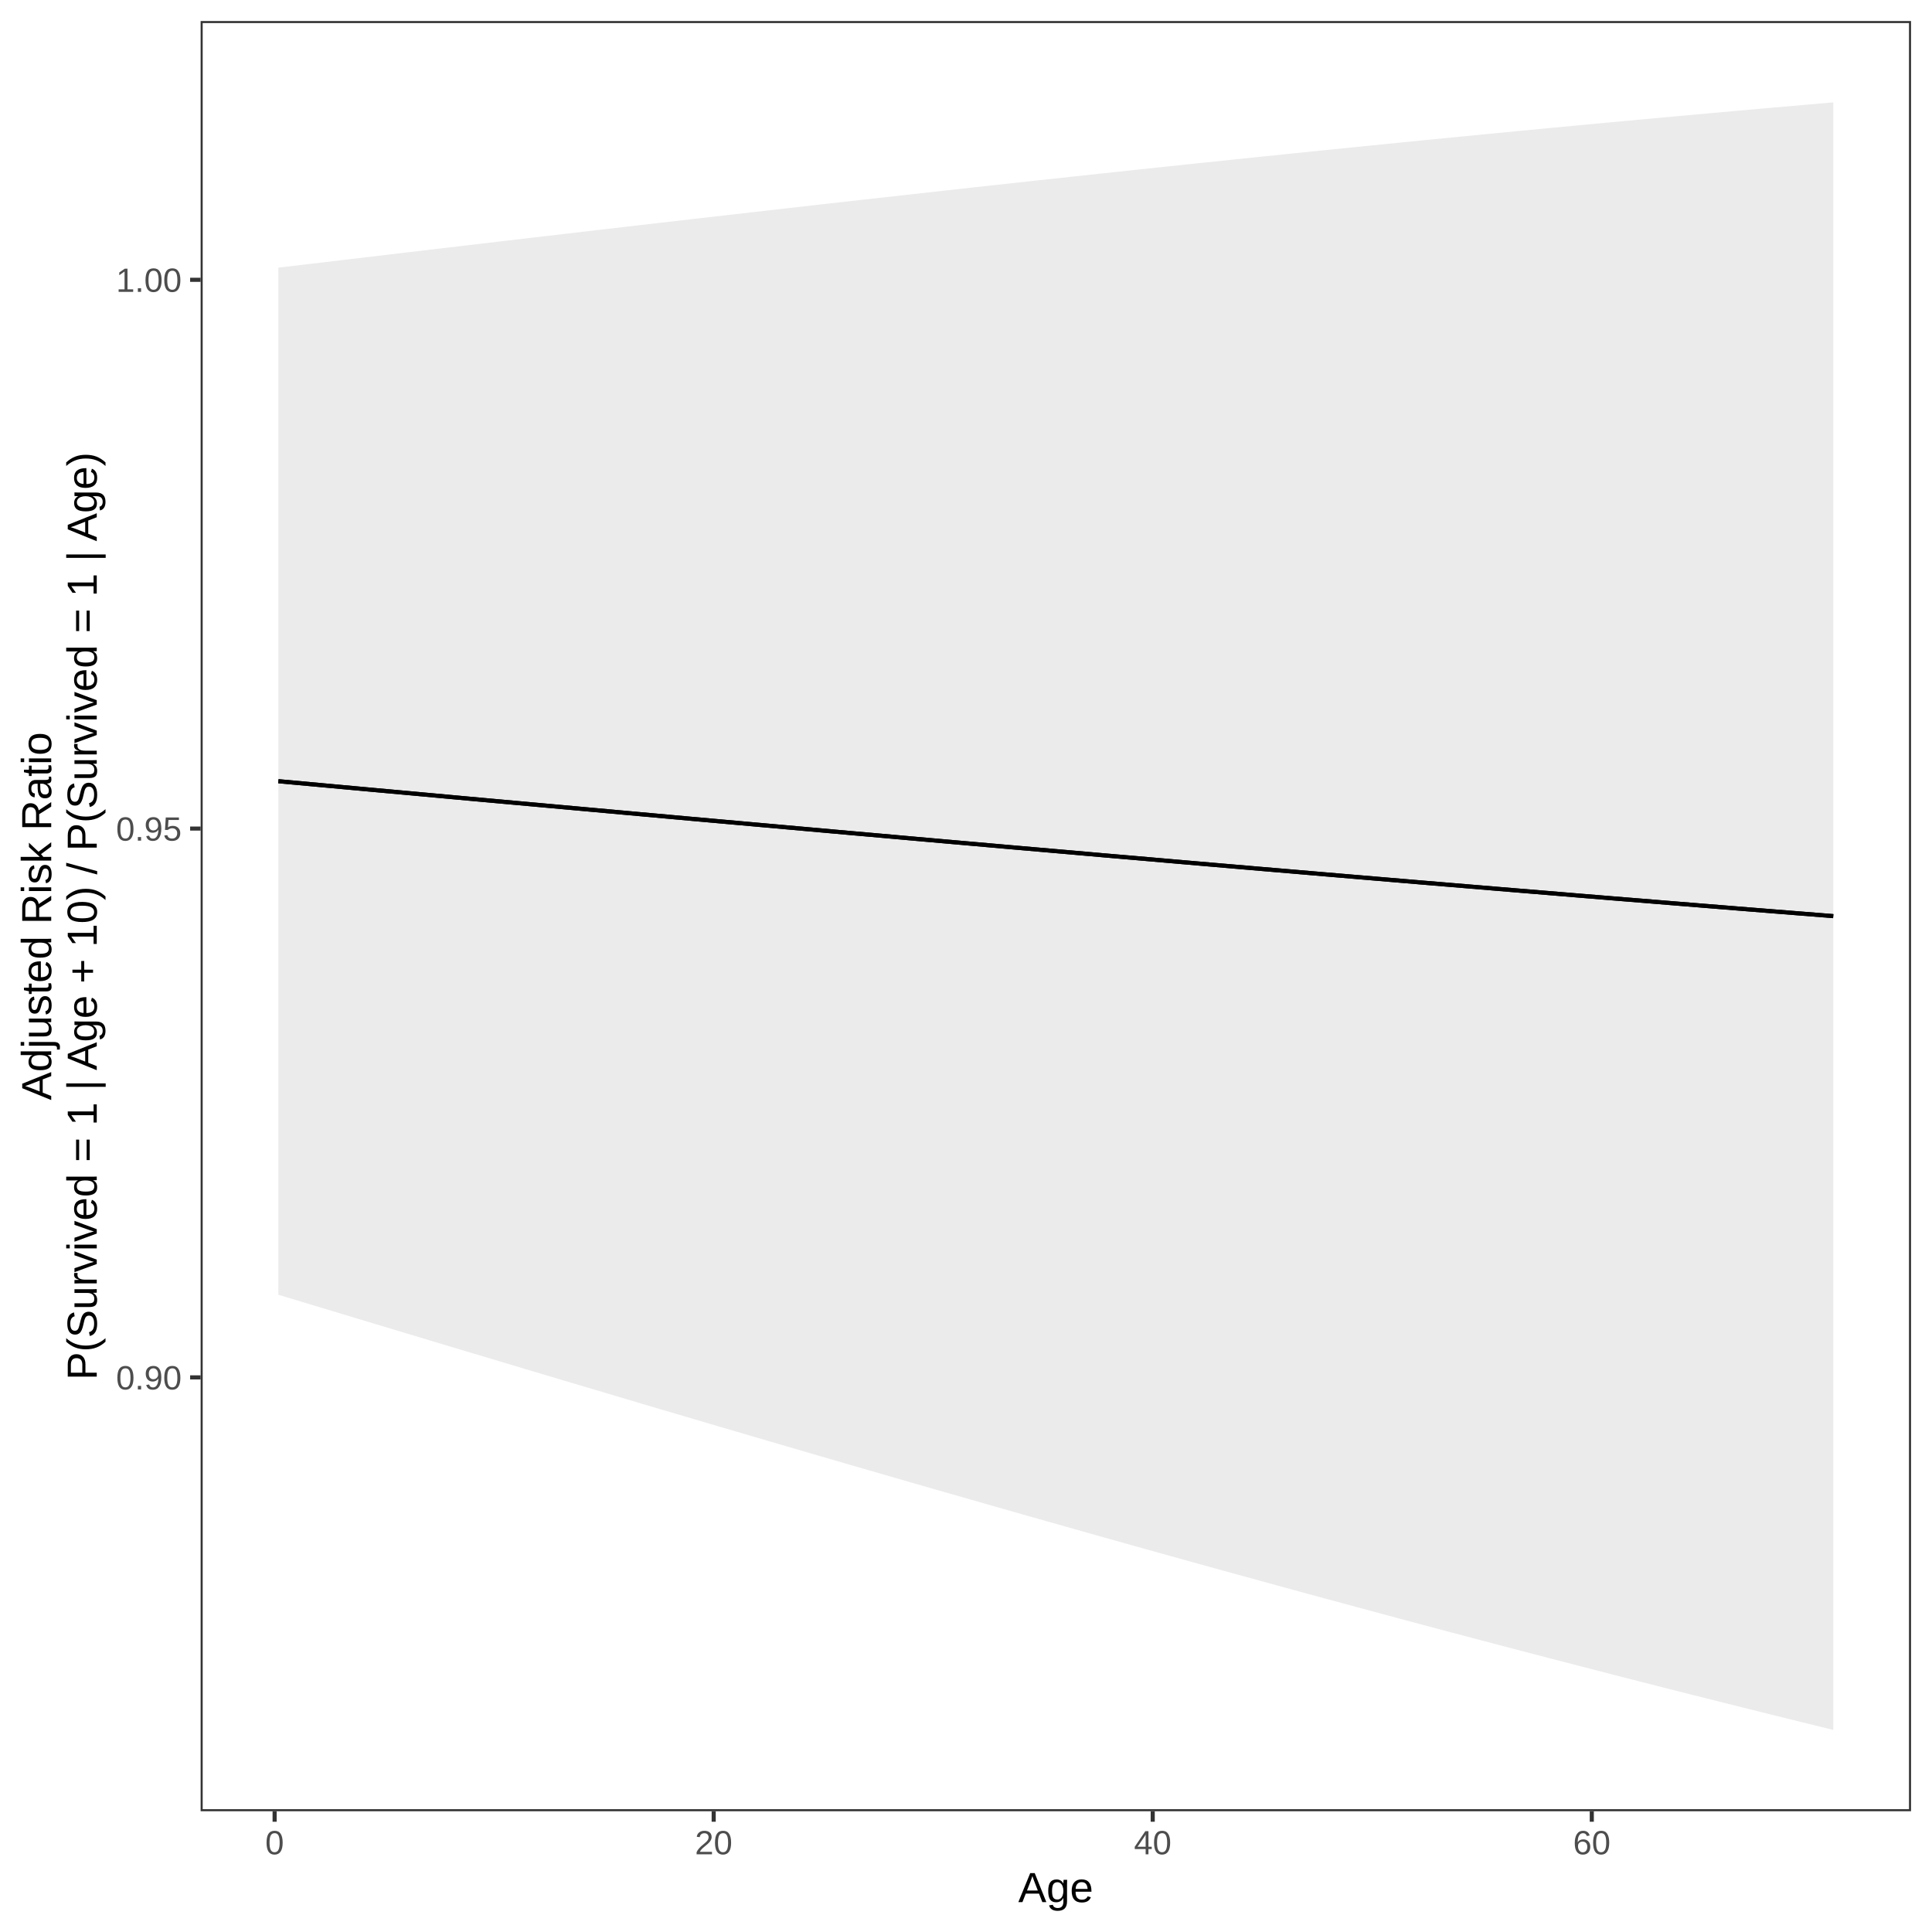
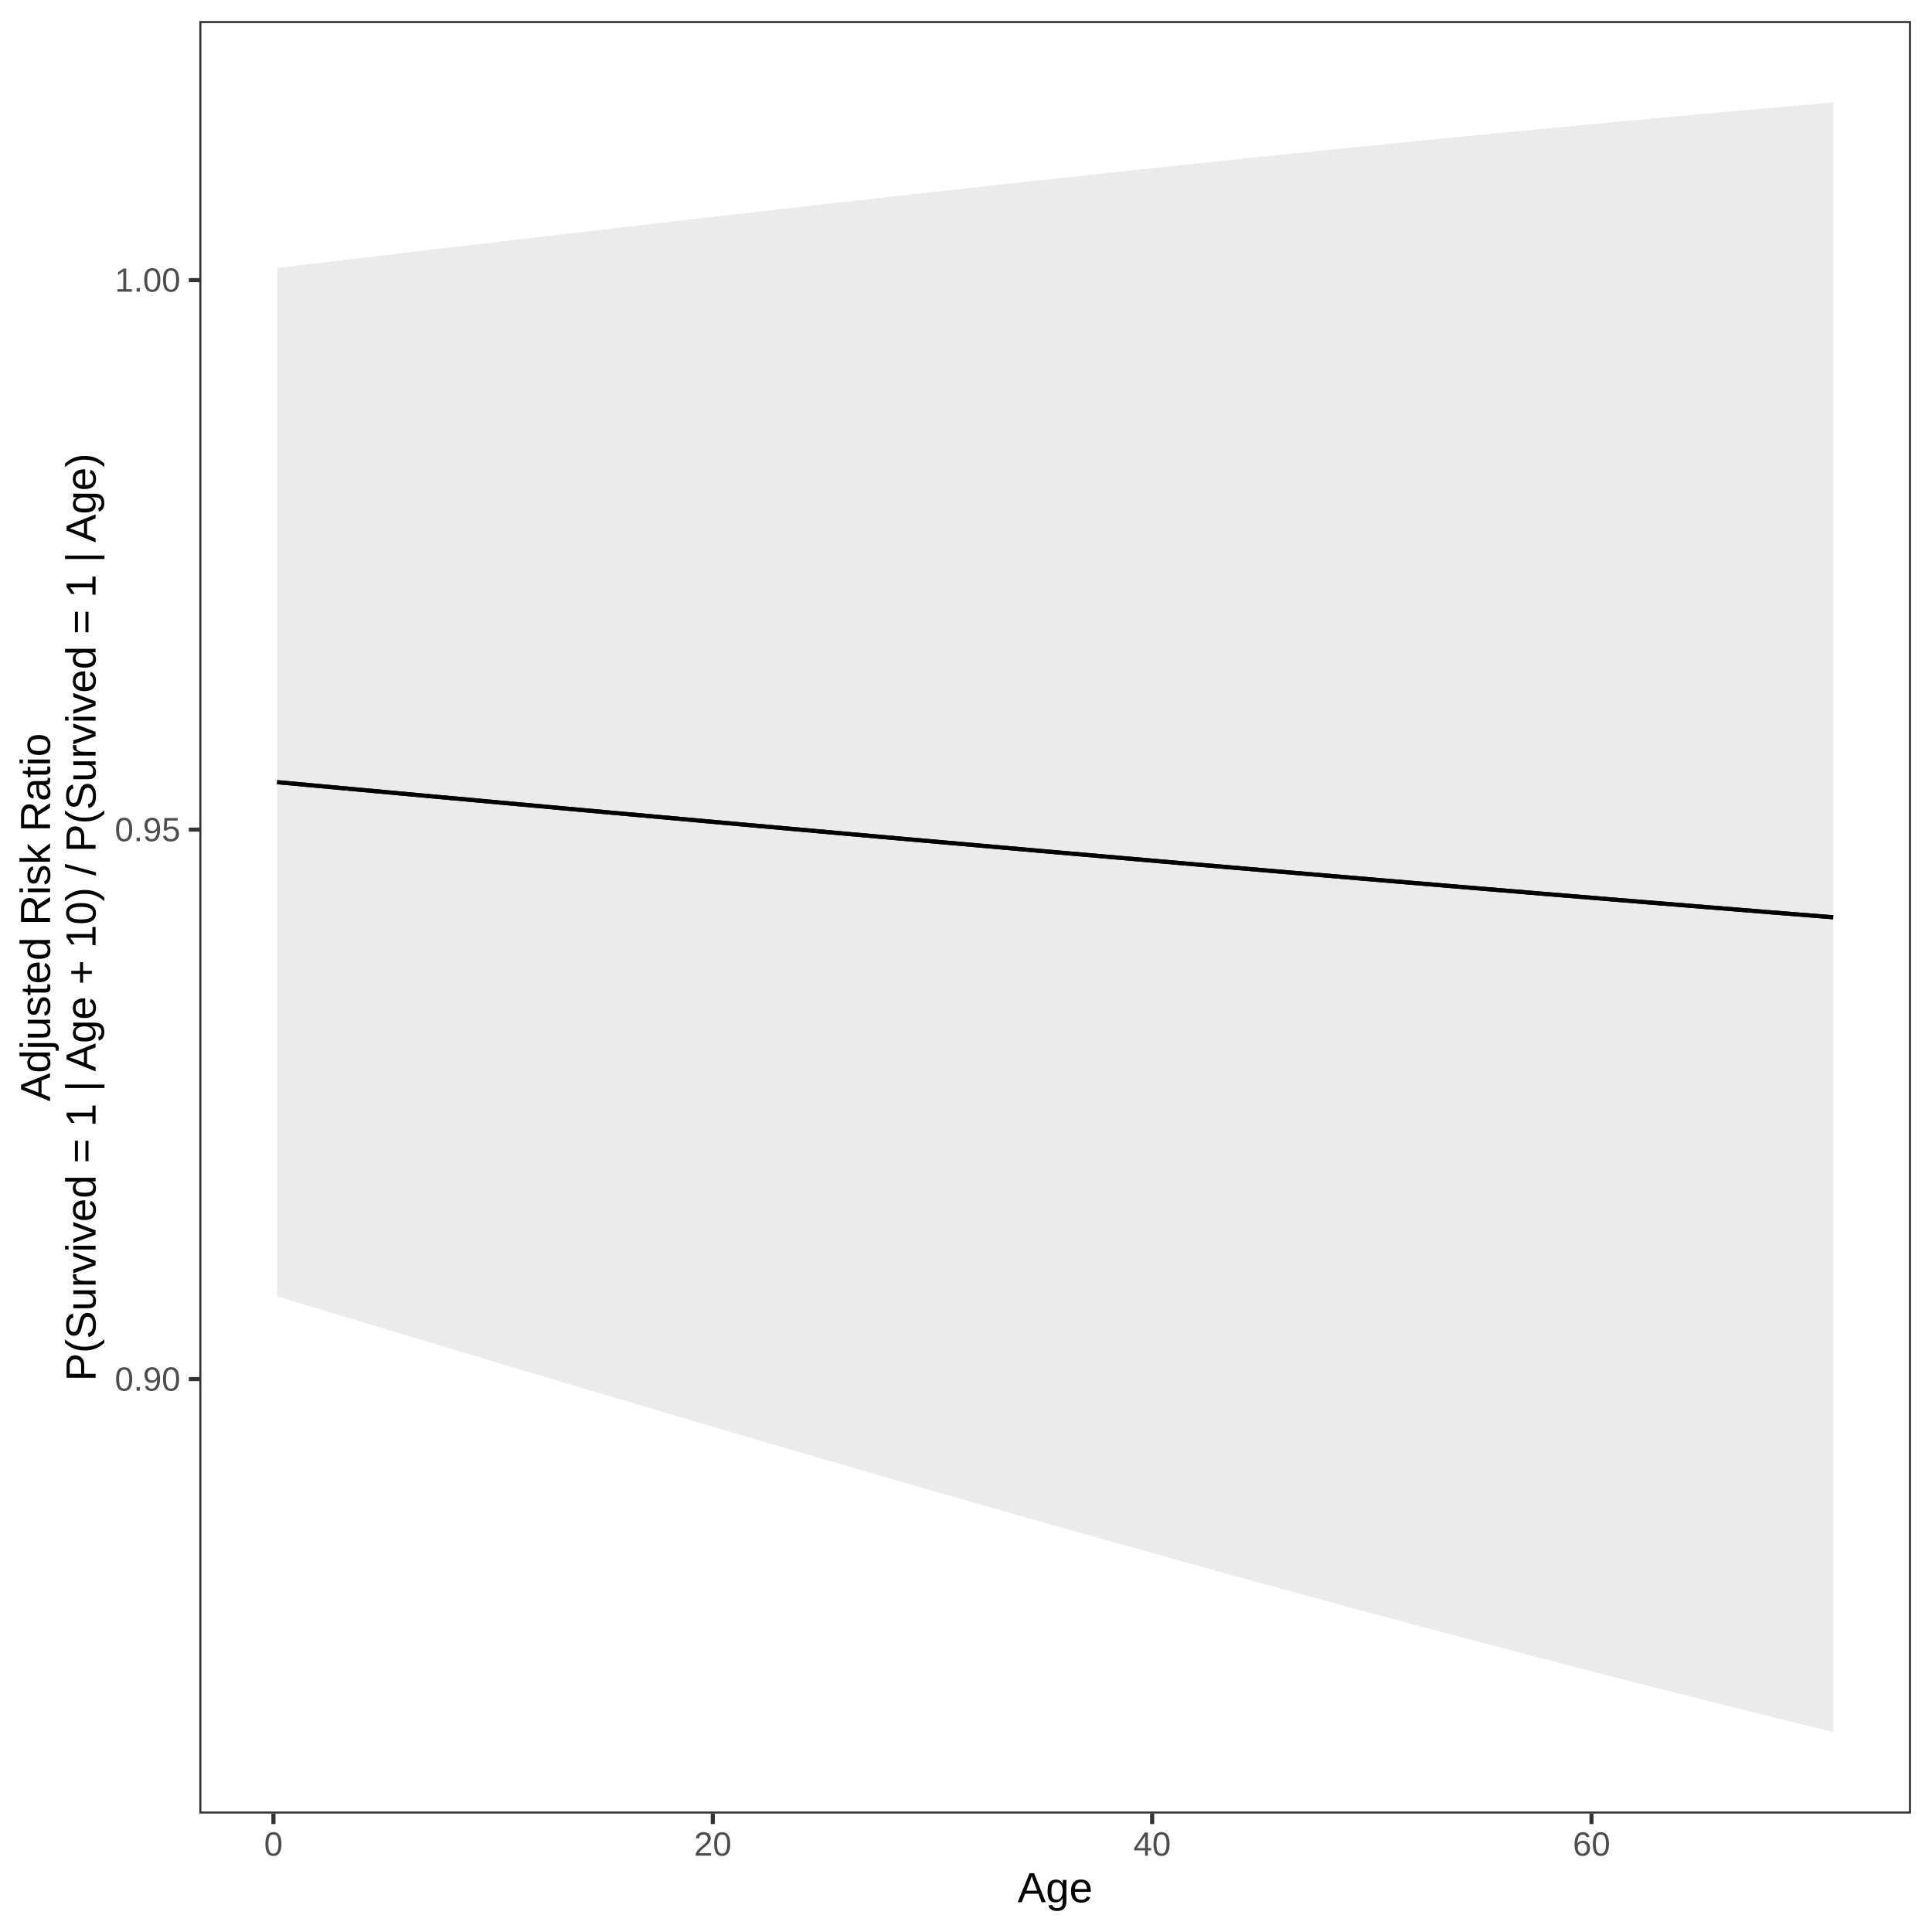
<svg xmlns="http://www.w3.org/2000/svg" width="504.00pt" height="504.00pt" viewBox="0 0 504.00 504.00">
  <g class="svglite">
    <defs>
      <style type="text/css">
    .svglite line, .svglite polyline, .svglite polygon, .svglite path, .svglite rect, .svglite circle {
      fill: none;
      stroke: #000000;
      stroke-linecap: round;
      stroke-linejoin: round;
      stroke-miterlimit: 10.00;
    }
    .svglite text {
      white-space: pre;
    }
    .svglite g.glyphgroup path {
      fill: inherit;
      stroke: none;
    }
  </style>
    </defs>
    <rect width="100%" height="100%" style="stroke: none; fill: #FFFFFF;" />
    <defs>
      <clipPath id="cpMC4wMHw1MDQuMDB8MC4wMHw1MDQuMDA=">
        <rect x="0.00" y="0.00" width="504.00" height="504.00" />
      </clipPath>
    </defs>
    <g clip-path="url(#cpMC4wMHw1MDQuMDB8MC4wMHw1MDQuMDA=)">
      <rect x="0.00" y="0.00" width="504.00" height="504.00" style="stroke-width: 1.07; stroke: #FFFFFF; fill: #FFFFFF;" />
    </g>
    <defs>
-       <clipPath id="cpNTIuMzR8NDk4LjUyfDUuNDh8NDcyLjUw">
-         <rect x="52.34" y="5.48" width="446.19" height="467.02" />
+       <clipPath id="cpNTIuMDB8NDk4LjUyfDUuNDh8NDczLjEw">
+         <rect x="52.00" y="5.48" width="446.52" height="467.62" />
      </clipPath>
    </defs>
-     <g clip-path="url(#cpNTIuMzR8NDk4LjUyfDUuNDh8NDcyLjUw)">
-       <rect x="52.34" y="5.48" width="446.19" height="467.02" style="stroke-width: 1.07; stroke: none; fill: #FFFFFF;" />
-       <polygon points="72.62,69.82 80.89,68.84 89.17,67.86 97.45,66.88 105.73,65.90 114.01,64.92 122.28,63.95 130.56,62.97 138.84,62.00 147.12,61.04 155.40,60.07 163.67,59.11 171.95,58.15 180.23,57.20 188.51,56.25 196.79,55.30 205.06,54.36 213.34,53.42 221.62,52.49 229.90,51.56 238.18,50.64 246.45,49.72 254.73,48.80 263.01,47.90 271.29,46.99 279.57,46.10 287.84,45.21 296.12,44.32 304.40,43.44 312.68,42.57 320.96,41.71 329.24,40.85 337.51,40.00 345.79,39.15 354.07,38.32 362.35,37.49 370.63,36.66 378.90,35.85 387.18,35.04 395.46,34.24 403.74,33.45 412.02,32.67 420.29,31.89 428.57,31.13 436.85,30.37 445.13,29.62 453.41,28.88 461.68,28.15 469.96,27.42 478.24,26.71 478.24,451.28 469.96,449.24 461.68,447.20 453.41,445.13 445.13,443.06 436.85,440.97 428.57,438.86 420.29,436.74 412.02,434.60 403.74,432.46 395.46,430.29 387.18,428.12 378.90,425.93 370.63,423.73 362.35,421.51 354.07,419.28 345.79,417.04 337.51,414.79 329.24,412.52 320.96,410.25 312.68,407.96 304.40,405.66 296.12,403.35 287.84,401.03 279.57,398.69 271.29,396.35 263.01,394.00 254.73,391.63 246.45,389.26 238.18,386.88 229.90,384.49 221.62,382.09 213.34,379.68 205.06,377.26 196.79,374.84 188.51,372.41 180.23,369.97 171.95,367.53 163.67,365.07 155.40,362.61 147.12,360.15 138.84,357.68 130.56,355.20 122.28,352.72 114.01,350.24 105.73,347.75 97.45,345.26 89.17,342.76 80.89,340.26 72.62,337.76 " style="stroke-width: 0.00; stroke: none; stroke-linecap: butt; fill: #333333; fill-opacity: 0.10;" />
-       <polyline points="72.62,69.82 80.89,68.84 89.17,67.86 97.45,66.88 105.73,65.90 114.01,64.92 122.28,63.95 130.56,62.97 138.84,62.00 147.12,61.04 155.40,60.07 163.67,59.11 171.95,58.15 180.23,57.20 188.51,56.25 196.79,55.30 205.06,54.36 213.34,53.42 221.62,52.49 229.90,51.56 238.18,50.64 246.45,49.72 254.73,48.80 263.01,47.90 271.29,46.99 279.57,46.10 287.84,45.21 296.12,44.32 304.40,43.44 312.68,42.57 320.96,41.71 329.24,40.85 337.51,40.00 345.79,39.15 354.07,38.32 362.35,37.49 370.63,36.66 378.90,35.85 387.18,35.04 395.46,34.24 403.74,33.45 412.02,32.67 420.29,31.89 428.57,31.13 436.85,30.37 445.13,29.62 453.41,28.88 461.68,28.15 469.96,27.42 478.24,26.71 " style="stroke-width: 1.07; stroke: none; stroke-linecap: butt;" />
-       <polyline points="478.24,451.28 469.96,449.24 461.68,447.20 453.41,445.13 445.13,443.06 436.85,440.97 428.57,438.86 420.29,436.74 412.02,434.60 403.74,432.46 395.46,430.29 387.18,428.12 378.90,425.93 370.63,423.73 362.35,421.51 354.07,419.28 345.79,417.04 337.51,414.79 329.24,412.52 320.96,410.25 312.68,407.96 304.40,405.66 296.12,403.35 287.84,401.03 279.57,398.69 271.29,396.35 263.01,394.00 254.73,391.63 246.45,389.26 238.18,386.88 229.90,384.49 221.62,382.09 213.34,379.68 205.06,377.26 196.79,374.84 188.51,372.41 180.23,369.97 171.95,367.53 163.67,365.07 155.40,362.61 147.12,360.15 138.84,357.68 130.56,355.20 122.28,352.72 114.01,350.24 105.73,347.75 97.45,345.26 89.17,342.76 80.89,340.26 72.62,337.76 " style="stroke-width: 1.07; stroke: none; stroke-linecap: butt;" />
-       <polyline points="72.62,203.79 80.89,204.55 89.17,205.31 97.45,206.07 105.73,206.82 114.01,207.58 122.28,208.34 130.56,209.09 138.84,209.84 147.12,210.59 155.40,211.34 163.67,212.09 171.95,212.84 180.23,213.59 188.51,214.33 196.79,215.07 205.06,215.81 213.34,216.55 221.62,217.29 229.90,218.02 238.18,218.76 246.45,219.49 254.73,220.22 263.01,220.95 271.29,221.67 279.57,222.39 287.84,223.12 296.12,223.83 304.40,224.55 312.68,225.27 320.96,225.98 329.24,226.69 337.51,227.39 345.79,228.10 354.07,228.80 362.35,229.50 370.63,230.20 378.90,230.89 387.18,231.58 395.46,232.27 403.74,232.95 412.02,233.64 420.29,234.32 428.57,234.99 436.85,235.67 445.13,236.34 453.41,237.01 461.68,237.67 469.96,238.33 478.24,238.99 " style="stroke-width: 1.07; stroke-linecap: butt;" />
-       <polyline points="72.62,203.79 80.89,204.55 89.17,205.31 97.45,206.07 105.73,206.82 114.01,207.58 122.28,208.34 130.56,209.09 138.84,209.84 147.12,210.59 155.40,211.34 163.67,212.09 171.95,212.84 180.23,213.59 188.51,214.33 196.79,215.07 205.06,215.81 213.34,216.55 221.62,217.29 229.90,218.02 238.18,218.76 246.45,219.49 254.73,220.22 263.01,220.95 271.29,221.67 279.57,222.39 287.84,223.12 296.12,223.83 304.40,224.55 312.68,225.27 320.96,225.98 329.24,226.69 337.51,227.39 345.79,228.10 354.07,228.80 362.35,229.50 370.63,230.20 378.90,230.89 387.18,231.58 395.46,232.27 403.74,232.95 412.02,233.64 420.29,234.32 428.57,234.99 436.85,235.67 445.13,236.34 453.41,237.01 461.68,237.67 469.96,238.33 478.24,238.99 " style="stroke-width: 1.07; stroke-linecap: butt;" />
-       <rect x="52.34" y="5.48" width="446.19" height="467.02" style="stroke-width: 1.07; stroke: #333333;" />
+     <g clip-path="url(#cpNTIuMDB8NDk4LjUyfDUuNDh8NDczLjEw)">
+       <rect x="52.00" y="5.48" width="446.52" height="467.62" style="stroke-width: 1.07; stroke: none; fill: #FFFFFF;" />
+       <polygon points="72.30,69.90 80.58,68.92 88.87,67.94 97.15,66.96 105.44,65.97 113.72,65.00 122.01,64.02 130.29,63.05 138.57,62.08 146.86,61.11 155.14,60.14 163.43,59.18 171.71,58.22 179.99,57.27 188.28,56.31 196.56,55.37 204.85,54.42 213.13,53.48 221.42,52.55 229.70,51.62 237.98,50.69 246.27,49.77 254.55,48.86 262.84,47.95 271.12,47.05 279.40,46.15 287.69,45.26 295.97,44.37 304.26,43.49 312.54,42.62 320.83,41.75 329.11,40.89 337.39,40.04 345.68,39.20 353.96,38.36 362.25,37.53 370.53,36.70 378.81,35.89 387.10,35.08 395.38,34.28 403.67,33.49 411.95,32.70 420.24,31.93 428.52,31.16 436.80,30.40 445.09,29.65 453.37,28.91 461.66,28.18 469.94,27.45 478.22,26.73 478.22,451.85 469.94,449.81 461.66,447.76 453.37,445.70 445.09,443.62 436.80,441.52 428.52,439.41 420.24,437.29 411.95,435.15 403.67,433.00 395.38,430.84 387.10,428.66 378.81,426.47 370.53,424.26 362.25,422.04 353.96,419.81 345.68,417.57 337.39,415.31 329.11,413.05 320.83,410.77 312.54,408.47 304.26,406.17 295.97,403.86 287.69,401.53 279.40,399.20 271.12,396.85 262.84,394.49 254.55,392.13 246.27,389.75 237.98,387.37 229.70,384.97 221.42,382.57 213.13,380.16 204.85,377.74 196.56,375.31 188.28,372.88 179.99,370.44 171.71,367.99 163.43,365.53 155.14,363.07 146.86,360.60 138.57,358.13 130.29,355.65 122.01,353.17 113.72,350.68 105.44,348.19 97.15,345.69 88.87,343.19 80.58,340.69 72.30,338.18 " style="stroke-width: 0.00; stroke: none; stroke-linecap: butt; fill: #333333; fill-opacity: 0.10;" />
+       <polyline points="72.30,69.90 80.58,68.92 88.87,67.94 97.15,66.96 105.44,65.97 113.72,65.00 122.01,64.02 130.29,63.05 138.57,62.08 146.86,61.11 155.14,60.14 163.43,59.18 171.71,58.22 179.99,57.27 188.28,56.31 196.56,55.37 204.85,54.42 213.13,53.48 221.42,52.55 229.70,51.62 237.98,50.69 246.27,49.77 254.55,48.86 262.84,47.95 271.12,47.05 279.40,46.15 287.69,45.26 295.97,44.37 304.26,43.49 312.54,42.62 320.83,41.75 329.11,40.89 337.39,40.04 345.68,39.20 353.96,38.36 362.25,37.53 370.53,36.70 378.81,35.89 387.10,35.08 395.38,34.28 403.67,33.49 411.95,32.70 420.24,31.93 428.52,31.16 436.80,30.40 445.09,29.65 453.37,28.91 461.66,28.18 469.94,27.45 478.22,26.73 " style="stroke-width: 1.07; stroke: none; stroke-linecap: butt;" />
+       <polyline points="478.22,451.85 469.94,449.81 461.66,447.76 453.37,445.70 445.09,443.62 436.80,441.52 428.52,439.41 420.24,437.29 411.95,435.15 403.67,433.00 395.38,430.84 387.10,428.66 378.81,426.47 370.53,424.26 362.25,422.04 353.96,419.81 345.68,417.57 337.39,415.31 329.11,413.05 320.83,410.77 312.54,408.47 304.26,406.17 295.97,403.86 287.69,401.53 279.40,399.20 271.12,396.85 262.84,394.49 254.55,392.13 246.27,389.75 237.98,387.37 229.70,384.97 221.42,382.57 213.13,380.16 204.85,377.74 196.56,375.31 188.28,372.88 179.99,370.44 171.71,367.99 163.43,365.53 155.14,363.07 146.86,360.60 138.57,358.13 130.29,355.65 122.01,353.17 113.72,350.68 105.44,348.19 97.15,345.69 88.87,343.19 80.58,340.69 72.30,338.18 " style="stroke-width: 1.07; stroke: none; stroke-linecap: butt;" />
+       <polyline points="72.30,204.04 80.58,204.80 88.87,205.56 97.15,206.32 105.44,207.08 113.72,207.84 122.01,208.59 130.29,209.35 138.57,210.10 146.86,210.86 155.14,211.61 163.43,212.36 171.71,213.10 179.99,213.85 188.28,214.60 196.56,215.34 204.85,216.08 213.13,216.82 221.42,217.56 229.70,218.30 237.98,219.03 246.27,219.76 254.55,220.49 262.84,221.22 271.12,221.95 279.40,222.67 287.69,223.39 295.97,224.11 304.26,224.83 312.54,225.55 320.83,226.26 329.11,226.97 337.39,227.68 345.68,228.38 353.96,229.09 362.25,229.79 370.53,230.48 378.81,231.18 387.10,231.87 395.38,232.56 403.67,233.25 411.95,233.93 420.24,234.61 428.52,235.29 436.80,235.96 445.09,236.63 453.37,237.30 461.66,237.97 469.94,238.63 478.22,239.29 " style="stroke-width: 1.07; stroke-linecap: butt;" />
+       <polyline points="72.30,204.04 80.58,204.80 88.87,205.56 97.15,206.32 105.44,207.08 113.72,207.84 122.01,208.59 130.29,209.35 138.57,210.10 146.86,210.86 155.14,211.61 163.43,212.36 171.71,213.10 179.99,213.85 188.28,214.60 196.56,215.34 204.85,216.08 213.13,216.82 221.42,217.56 229.70,218.30 237.98,219.03 246.27,219.76 254.55,220.49 262.84,221.22 271.12,221.95 279.40,222.67 287.69,223.39 295.97,224.11 304.26,224.83 312.54,225.55 320.83,226.26 329.11,226.97 337.39,227.68 345.68,228.38 353.96,229.09 362.25,229.79 370.53,230.48 378.81,231.18 387.10,231.87 395.38,232.56 403.67,233.25 411.95,233.93 420.24,234.61 428.52,235.29 436.80,235.96 445.09,236.63 453.37,237.30 461.66,237.97 469.94,238.63 478.22,239.29 " style="stroke-width: 1.07; stroke-linecap: butt;" />
+       <rect x="52.00" y="5.48" width="446.52" height="467.62" style="stroke-width: 1.07; stroke: #333333;" />
    </g>
    <g clip-path="url(#cpMC4wMHw1MDQuMDB8MC4wMHw1MDQuMDA=)">
-       <text x="47.40" y="362.47" text-anchor="end" style="font-size: 8.80px;fill: #4D4D4D; font-family: &quot;Arial&quot;;" textLength="17.11px" lengthAdjust="spacingAndGlyphs">0.90</text>
-       <text x="47.40" y="219.30" text-anchor="end" style="font-size: 8.80px;fill: #4D4D4D; font-family: &quot;Arial&quot;;" textLength="17.11px" lengthAdjust="spacingAndGlyphs">0.95</text>
-       <text x="47.40" y="76.14" text-anchor="end" style="font-size: 8.80px;fill: #4D4D4D; font-family: &quot;Arial&quot;;" textLength="17.11px" lengthAdjust="spacingAndGlyphs">1.00</text>
-       <polyline points="49.60,359.32 52.34,359.32 " style="stroke-width: 1.07; stroke: #333333; stroke-linecap: butt;" />
-       <polyline points="49.60,216.15 52.34,216.15 " style="stroke-width: 1.07; stroke: #333333; stroke-linecap: butt;" />
-       <polyline points="49.60,72.99 52.34,72.99 " style="stroke-width: 1.07; stroke: #333333; stroke-linecap: butt;" />
-       <polyline points="71.64,475.24 71.64,472.50 " style="stroke-width: 1.07; stroke: #333333; stroke-linecap: butt;" />
-       <polyline points="186.18,475.24 186.18,472.50 " style="stroke-width: 1.07; stroke: #333333; stroke-linecap: butt;" />
-       <polyline points="300.71,475.24 300.71,472.50 " style="stroke-width: 1.07; stroke: #333333; stroke-linecap: butt;" />
-       <polyline points="415.25,475.24 415.25,472.50 " style="stroke-width: 1.07; stroke: #333333; stroke-linecap: butt;" />
-       <text x="71.64" y="483.74" text-anchor="middle" style="font-size: 8.80px;fill: #4D4D4D; font-family: &quot;Arial&quot;;" textLength="4.89px" lengthAdjust="spacingAndGlyphs">0</text>
-       <text x="186.18" y="483.74" text-anchor="middle" style="font-size: 8.80px;fill: #4D4D4D; font-family: &quot;Arial&quot;;" textLength="9.78px" lengthAdjust="spacingAndGlyphs">20</text>
-       <text x="300.71" y="483.74" text-anchor="middle" style="font-size: 8.80px;fill: #4D4D4D; font-family: &quot;Arial&quot;;" textLength="9.78px" lengthAdjust="spacingAndGlyphs">40</text>
-       <text x="415.25" y="483.74" text-anchor="middle" style="font-size: 8.80px;fill: #4D4D4D; font-family: &quot;Arial&quot;;" textLength="9.78px" lengthAdjust="spacingAndGlyphs">60</text>
-       <text x="275.43" y="496.20" text-anchor="middle" style="font-size: 11.00px; font-family: &quot;Arial&quot;;" textLength="19.59px" lengthAdjust="spacingAndGlyphs">Age</text>
-       <text transform="translate(13.36,238.99) rotate(-90)" text-anchor="middle" style="font-size: 11.00px; font-family: &quot;Arial&quot;;" textLength="96.03px" lengthAdjust="spacingAndGlyphs">Adjusted Risk Ratio</text>
-       <text transform="translate(25.24,238.99) rotate(-90)" text-anchor="middle" style="font-size: 11.00px; font-family: &quot;Arial&quot;;" textLength="242.20px" lengthAdjust="spacingAndGlyphs">P(Survived = 1 | Age + 10) / P(Survived = 1 | Age)</text>
+       <text x="47.07" y="362.80" text-anchor="end" style="font-size: 8.80px;fill: #4D4D4D; font-family: &quot;Arimo&quot;;" textLength="17.11px" lengthAdjust="spacingAndGlyphs">0.90</text>
+       <text x="47.07" y="219.45" text-anchor="end" style="font-size: 8.80px;fill: #4D4D4D; font-family: &quot;Arimo&quot;;" textLength="17.11px" lengthAdjust="spacingAndGlyphs">0.95</text>
+       <text x="47.07" y="76.10" text-anchor="end" style="font-size: 8.80px;fill: #4D4D4D; font-family: &quot;Arimo&quot;;" textLength="17.11px" lengthAdjust="spacingAndGlyphs">1.00</text>
+       <polyline points="49.26,359.77 52.00,359.77 " style="stroke-width: 1.07; stroke: #333333; stroke-linecap: butt;" />
+       <polyline points="49.26,216.42 52.00,216.42 " style="stroke-width: 1.07; stroke: #333333; stroke-linecap: butt;" />
+       <polyline points="49.26,73.07 52.00,73.07 " style="stroke-width: 1.07; stroke: #333333; stroke-linecap: butt;" />
+       <polyline points="71.33,475.84 71.33,473.10 " style="stroke-width: 1.07; stroke: #333333; stroke-linecap: butt;" />
+       <polyline points="185.95,475.84 185.95,473.10 " style="stroke-width: 1.07; stroke: #333333; stroke-linecap: butt;" />
+       <polyline points="300.56,475.84 300.56,473.10 " style="stroke-width: 1.07; stroke: #333333; stroke-linecap: butt;" />
+       <polyline points="415.18,475.84 415.18,473.10 " style="stroke-width: 1.07; stroke: #333333; stroke-linecap: butt;" />
+       <text x="71.33" y="484.09" text-anchor="middle" style="font-size: 8.80px;fill: #4D4D4D; font-family: &quot;Arimo&quot;;" textLength="4.89px" lengthAdjust="spacingAndGlyphs">0</text>
+       <text x="185.95" y="484.09" text-anchor="middle" style="font-size: 8.80px;fill: #4D4D4D; font-family: &quot;Arimo&quot;;" textLength="9.78px" lengthAdjust="spacingAndGlyphs">20</text>
+       <text x="300.56" y="484.09" text-anchor="middle" style="font-size: 8.80px;fill: #4D4D4D; font-family: &quot;Arimo&quot;;" textLength="9.78px" lengthAdjust="spacingAndGlyphs">40</text>
+       <text x="415.18" y="484.09" text-anchor="middle" style="font-size: 8.80px;fill: #4D4D4D; font-family: &quot;Arimo&quot;;" textLength="9.78px" lengthAdjust="spacingAndGlyphs">60</text>
+       <text x="275.26" y="496.23" text-anchor="middle" style="font-size: 11.00px; font-family: &quot;Arimo&quot;;" textLength="19.59px" lengthAdjust="spacingAndGlyphs">Age</text>
+       <text transform="translate(13.05,239.29) rotate(-90)" text-anchor="middle" style="font-size: 11.00px; font-family: &quot;Arimo&quot;;" textLength="96.03px" lengthAdjust="spacingAndGlyphs">Adjusted Risk Ratio</text>
+       <text transform="translate(24.93,239.29) rotate(-90)" text-anchor="middle" style="font-size: 11.00px; font-family: &quot;Arimo&quot;;" textLength="242.20px" lengthAdjust="spacingAndGlyphs">P(Survived = 1 | Age + 10) / P(Survived = 1 | Age)</text>
    </g>
  </g>
</svg>
